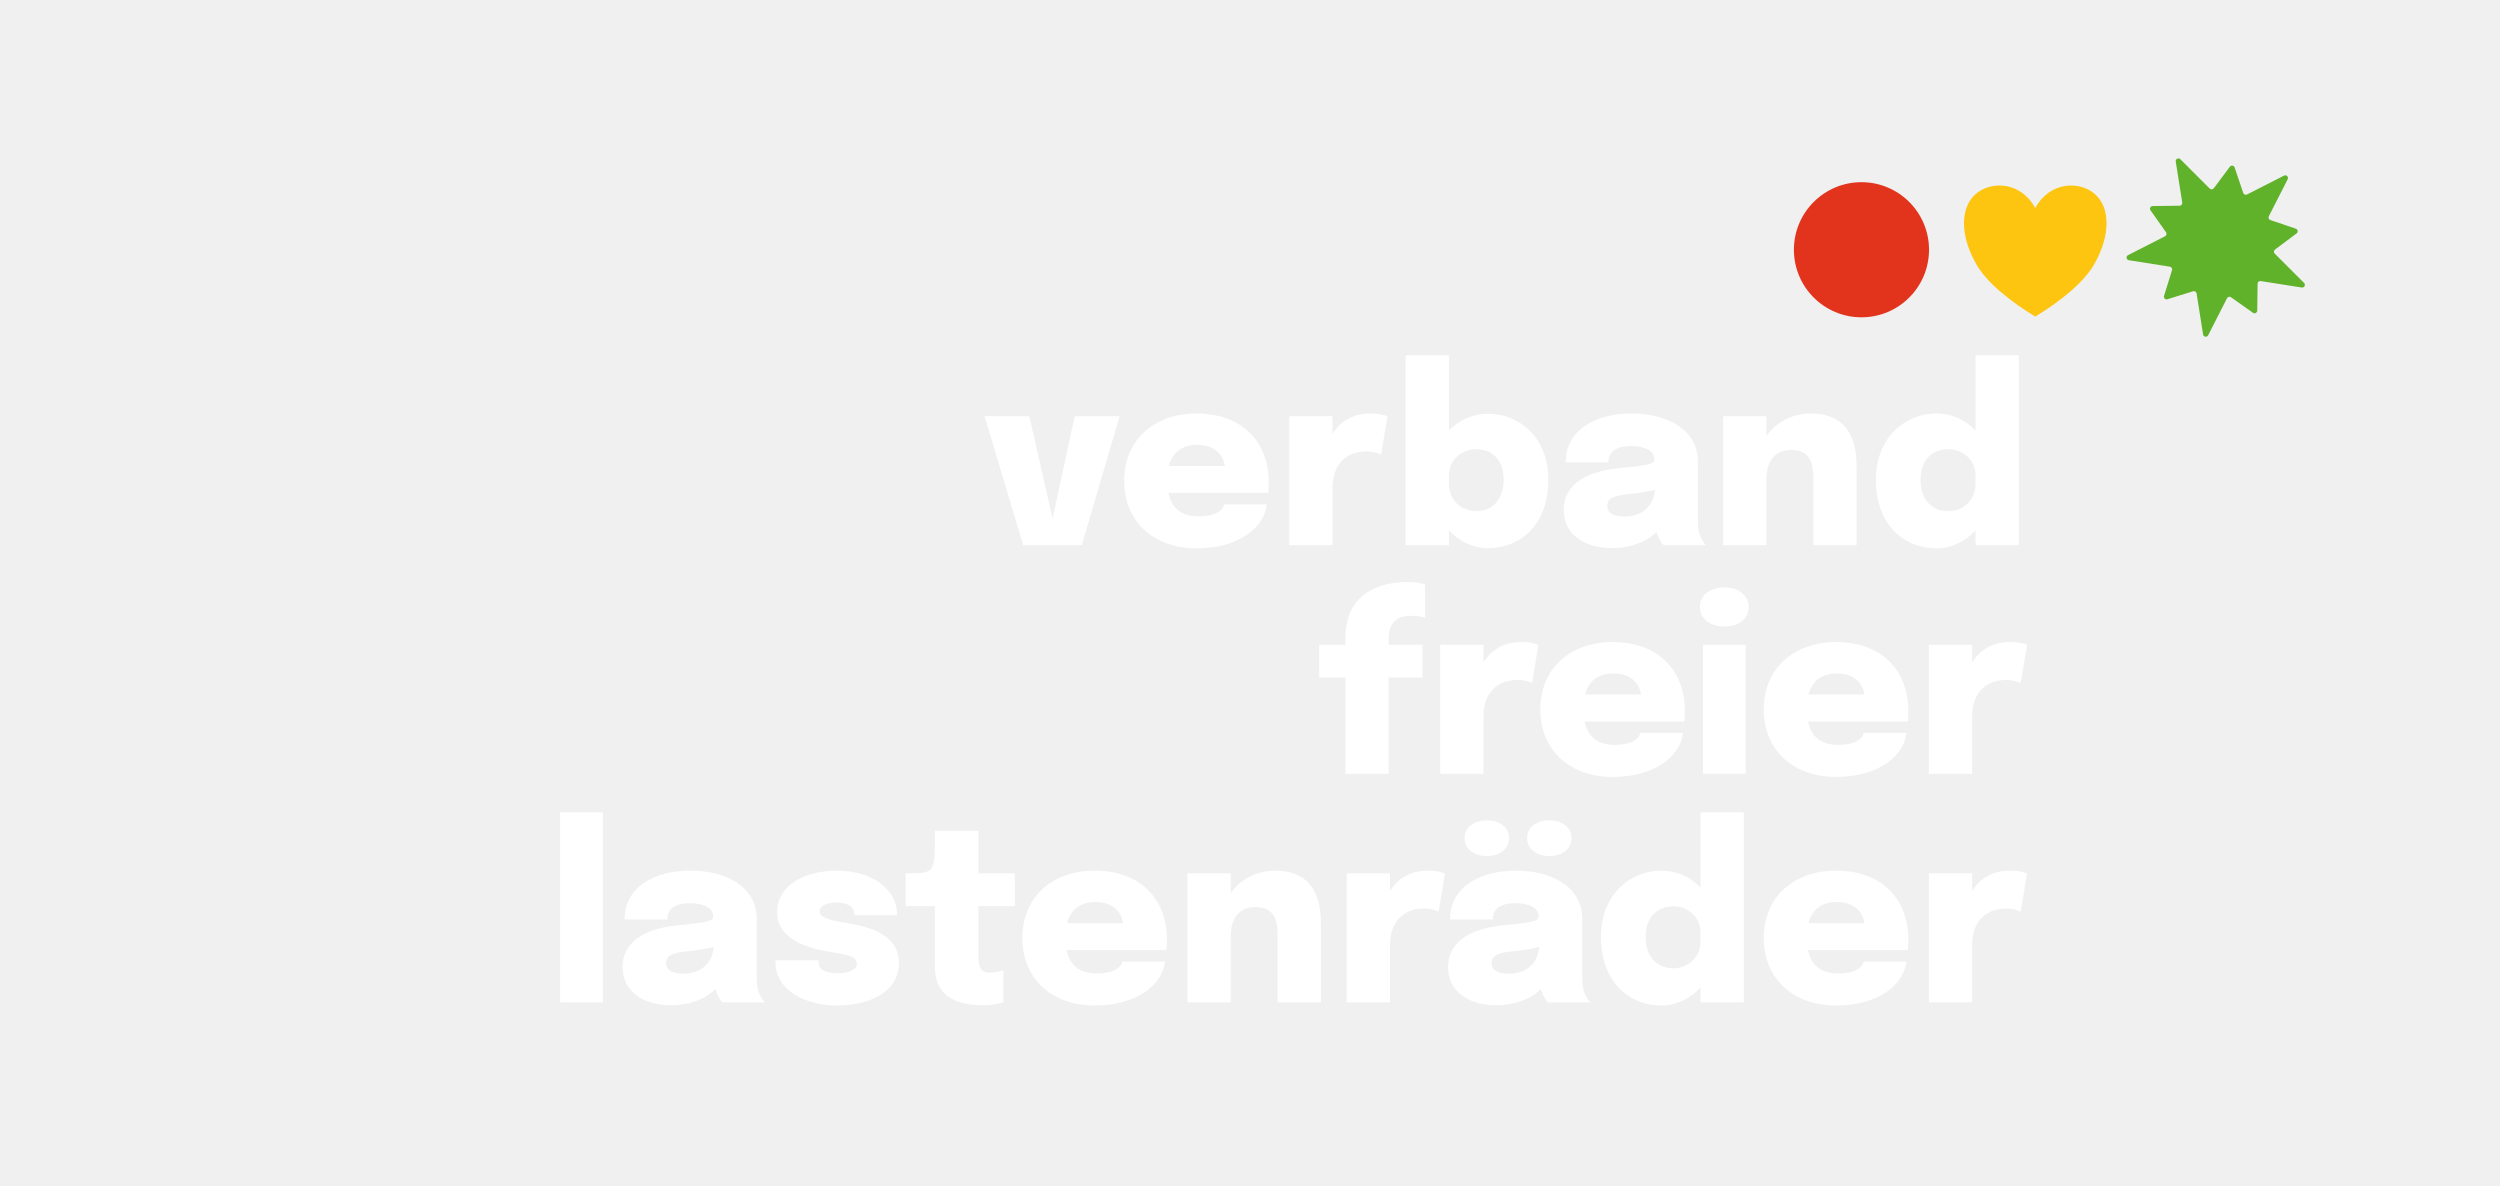
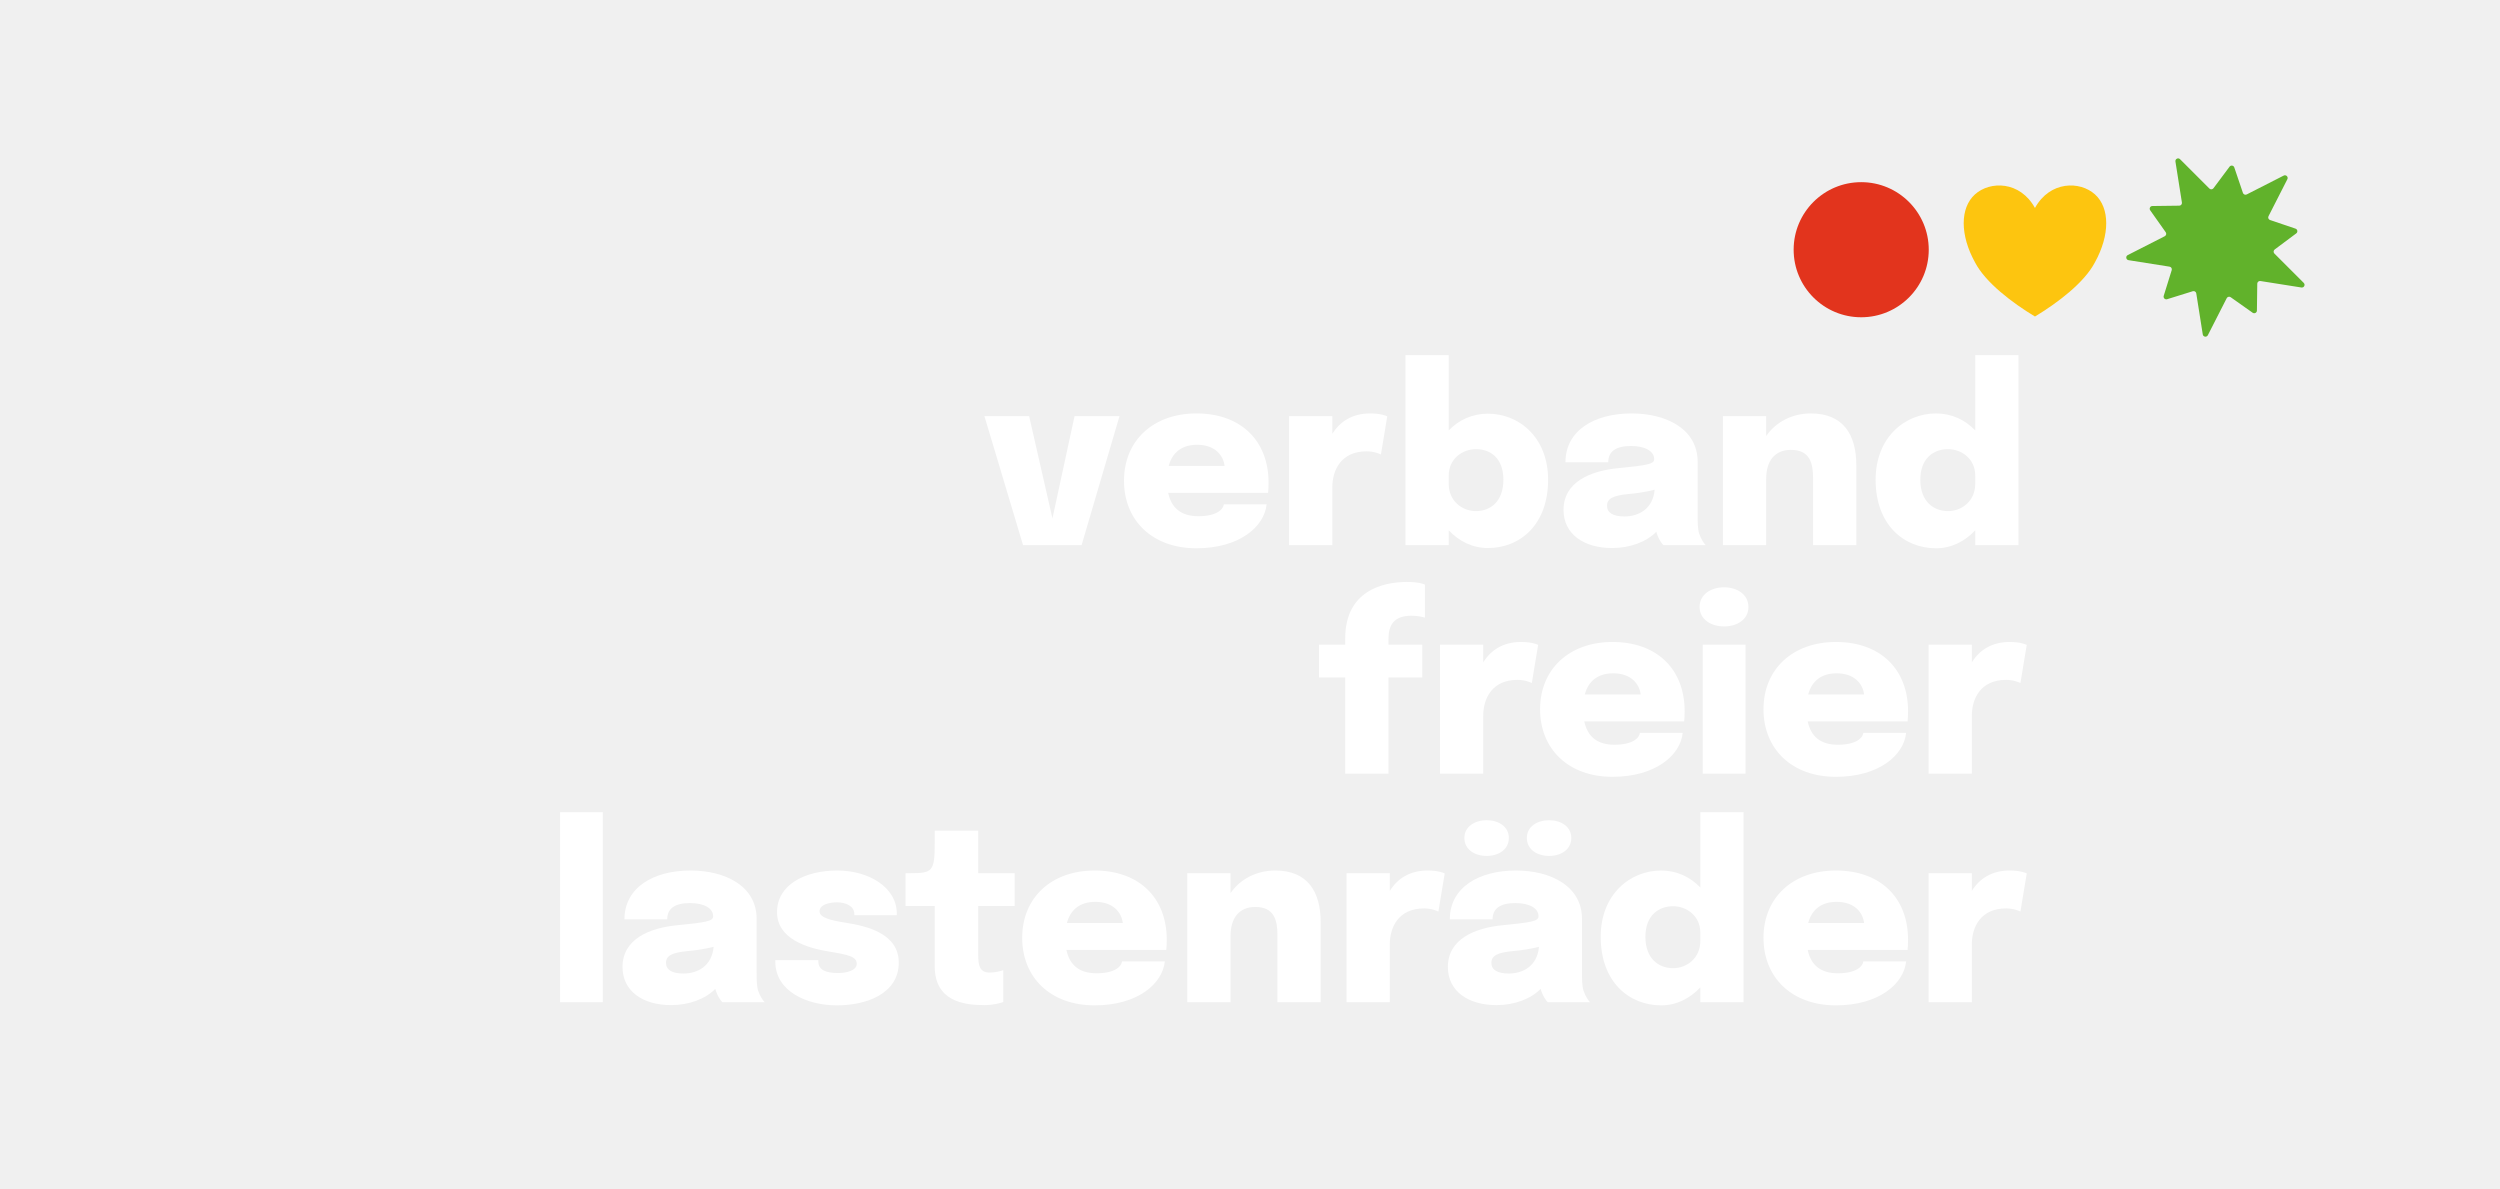
- <svg xmlns="http://www.w3.org/2000/svg" width="100%" height="100%" viewBox="0 0 3462 1642" version="1.1" xml:space="preserve" style="fill-rule:evenodd;clip-rule:evenodd;stroke-linejoin:round;stroke-miterlimit:2;">
-   <rect id="verbandfreierlastenräder---b----negativ" x="0.83" y="0.892" width="3460.33" height="1640.95" style="fill:none;" />
-   <g transform="matrix(6.73787,0,0,6.73787,-3293.54,-3655.58)">
+ <svg xmlns="http://www.w3.org/2000/svg" width="100%" height="100%" viewBox="0 0 831 395" version="1.1" xml:space="preserve" style="fill-rule:evenodd;clip-rule:evenodd;stroke-linejoin:round;stroke-miterlimit:2;">
+   <rect id="verbandfreierlastenräder---b----negativ" x="0.199" y="0.214" width="830.478" height="393.827" style="fill:none;" />
+   <g transform="matrix(1.61709,0,0,1.61709,-790.45,-877.34)">
    <g transform="matrix(49.9432,0,0,49.9432,690.761,654.595)">
      <path d="M0.564,-0.531l-0.185,-0l-0.091,0.421l-0.096,-0.421l-0.184,-0l0.159,0.531l0.241,-0l0.156,-0.531Z" style="fill:#fff;fill-rule:nonzero;" />
    </g>
    <g transform="matrix(49.9432,0,0,49.9432,718.404,654.595)">
      <path d="M0.616,-0.168l-0.176,-0c-0.003,0.022 -0.031,0.049 -0.105,0.049c-0.071,0 -0.111,-0.034 -0.124,-0.096l0.411,0c0.001,-0.008 0.002,-0.024 0.002,-0.042c-0,-0.173 -0.114,-0.285 -0.297,-0.285c-0.177,0 -0.298,0.111 -0.298,0.277c0,0.163 0.116,0.278 0.298,0.278c0.177,-0 0.28,-0.089 0.289,-0.181Zm-0.286,-0.245c0.074,0 0.108,0.044 0.113,0.087l-0.23,-0c0.015,-0.056 0.055,-0.087 0.117,-0.087Z" style="fill:#fff;fill-rule:nonzero;" />
    </g>
    <g transform="matrix(49.9432,0,0,49.9432,750.992,654.595)">
      <path d="M0.056,-0l0.178,-0l0,-0.238c0,-0.071 0.036,-0.148 0.141,-0.148c0.031,0 0.053,0.01 0.059,0.013l0.026,-0.157c-0.006,-0.003 -0.028,-0.012 -0.071,-0.012c-0.071,0 -0.123,0.032 -0.155,0.084l0,-0.073l-0.178,-0l-0,0.531Z" style="fill:#fff;fill-rule:nonzero;" />
    </g>
    <g transform="matrix(49.9432,0,0,49.9432,774.915,654.595)">
      <path d="M0.056,-0l0.178,-0l0,-0.061c0.042,0.045 0.098,0.073 0.161,0.073c0.133,0 0.248,-0.096 0.248,-0.281c0,-0.175 -0.12,-0.272 -0.248,-0.272c-0.063,-0 -0.119,0.025 -0.161,0.069l0,-0.31l-0.178,0l-0,0.782Zm0.29,-0.395c0.06,-0 0.113,0.037 0.113,0.126c0,0.09 -0.054,0.129 -0.113,0.129c-0.056,0 -0.112,-0.041 -0.112,-0.112l0,-0.034c0,-0.07 0.057,-0.109 0.112,-0.109Z" style="fill:#fff;fill-rule:nonzero;" />
    </g>
    <g transform="matrix(49.9432,0,0,49.9432,808.502,654.595)">
      <path d="M0.234,0.012c0.073,-0 0.141,-0.025 0.182,-0.067c0.001,0.004 0.002,0.008 0.004,0.013c0.007,0.02 0.019,0.036 0.025,0.042l0.174,0c-0.006,-0.006 -0.019,-0.024 -0.027,-0.048c-0.006,-0.021 -0.006,-0.048 -0.006,-0.077l-0,-0.218c-0,-0.135 -0.129,-0.199 -0.272,-0.199c-0.153,0 -0.272,0.07 -0.272,0.201l0.176,0c0,-0.045 0.032,-0.067 0.094,-0.067c0.059,-0 0.095,0.022 0.095,0.054l-0,0.001c-0,0.02 -0.034,0.025 -0.146,0.036c-0.116,0.011 -0.227,0.057 -0.227,0.172c0,0.1 0.084,0.157 0.2,0.157Zm0.051,-0.13c-0.047,-0 -0.072,-0.015 -0.072,-0.044c0,-0.031 0.028,-0.042 0.085,-0.048c0.036,-0.003 0.076,-0.009 0.111,-0.018c-0.007,0.08 -0.067,0.11 -0.124,0.11Z" style="fill:#fff;fill-rule:nonzero;" />
    </g>
    <g transform="matrix(49.9432,0,0,49.9432,840.166,654.595)">
      <path d="M0.056,-0l0.178,-0l-0,-0.272c-0,-0.073 0.034,-0.12 0.102,-0.12c0.078,-0 0.091,0.055 0.091,0.115l0,0.277l0.178,-0l0,-0.329c0,-0.126 -0.054,-0.213 -0.187,-0.213c-0.077,0 -0.144,0.035 -0.184,0.093l-0,-0.082l-0.178,-0l-0,0.531Z" style="fill:#fff;fill-rule:nonzero;" />
    </g>
    <g transform="matrix(49.9432,0,0,49.9432,872.903,654.595)">
      <path d="M0.278,0.013c0.063,-0 0.119,-0.029 0.161,-0.074l-0,0.061l0.178,-0l0,-0.782l-0.178,0l-0,0.31c-0.042,-0.044 -0.098,-0.07 -0.161,-0.07c-0.128,0 -0.249,0.098 -0.249,0.273c0,0.185 0.116,0.282 0.249,0.282Zm0.049,-0.153c-0.059,0 -0.114,-0.039 -0.114,-0.129c0,-0.089 0.055,-0.126 0.114,-0.126c0.055,-0 0.112,0.039 0.112,0.109l-0,0.034c-0,0.071 -0.056,0.112 -0.112,0.112Z" style="fill:#fff;fill-rule:nonzero;" />
    </g>
    <g transform="matrix(49.9432,0,0,49.9432,759.383,701.572)">
      <path d="M0.119,-0l0.178,-0l0,-0.396l0.139,-0l-0,-0.135l-0.139,-0l0,-0.022c0,-0.059 0.022,-0.097 0.095,-0.097c0.024,0 0.047,0.005 0.055,0.008l0,-0.136c-0.008,-0.004 -0.028,-0.011 -0.075,-0.011c-0.099,0 -0.253,0.037 -0.253,0.232l0,0.026l-0.108,-0l-0,0.135l0.108,-0l0,0.396Z" style="fill:#fff;fill-rule:nonzero;" />
    </g>
    <g transform="matrix(49.9432,0,0,49.9432,782.007,701.572)">
      <path d="M0.056,-0l0.178,-0l0,-0.238c0,-0.071 0.036,-0.148 0.141,-0.148c0.031,0 0.053,0.01 0.059,0.013l0.026,-0.157c-0.006,-0.003 -0.028,-0.012 -0.071,-0.012c-0.071,0 -0.123,0.032 -0.155,0.084l0,-0.073l-0.178,-0l-0,0.531Z" style="fill:#fff;fill-rule:nonzero;" />
    </g>
    <g transform="matrix(49.9432,0,0,49.9432,803.932,701.572)">
      <path d="M0.616,-0.168l-0.176,-0c-0.003,0.022 -0.031,0.049 -0.105,0.049c-0.071,0 -0.111,-0.034 -0.124,-0.096l0.411,0c0.001,-0.008 0.002,-0.024 0.002,-0.042c-0,-0.173 -0.114,-0.285 -0.297,-0.285c-0.177,0 -0.298,0.111 -0.298,0.277c0,0.163 0.116,0.278 0.298,0.278c0.177,-0 0.28,-0.089 0.289,-0.181Zm-0.286,-0.245c0.074,0 0.108,0.044 0.113,0.087l-0.23,-0c0.015,-0.056 0.055,-0.087 0.117,-0.087Z" style="fill:#fff;fill-rule:nonzero;" />
    </g>
    <g transform="matrix(49.9432,0,0,49.9432,836.52,701.572)">
      <path d="M0.134,-0.606c0.053,0 0.1,-0.028 0.1,-0.08c0,-0.052 -0.047,-0.081 -0.1,-0.081c-0.054,0 -0.101,0.029 -0.101,0.081c0,0.051 0.047,0.08 0.101,0.08Zm-0.088,0.606l0.176,-0l0,-0.531l-0.176,-0l-0,0.531Z" style="fill:#fff;fill-rule:nonzero;" />
    </g>
    <g transform="matrix(49.9432,0,0,49.9432,849.855,701.572)">
      <path d="M0.616,-0.168l-0.176,-0c-0.003,0.022 -0.031,0.049 -0.105,0.049c-0.071,0 -0.111,-0.034 -0.124,-0.096l0.411,0c0.001,-0.008 0.002,-0.024 0.002,-0.042c-0,-0.173 -0.114,-0.285 -0.297,-0.285c-0.177,0 -0.298,0.111 -0.298,0.277c0,0.163 0.116,0.278 0.298,0.278c0.177,-0 0.28,-0.089 0.289,-0.181Zm-0.286,-0.245c0.074,0 0.108,0.044 0.113,0.087l-0.23,-0c0.015,-0.056 0.055,-0.087 0.117,-0.087Z" style="fill:#fff;fill-rule:nonzero;" />
    </g>
    <g transform="matrix(49.9432,0,0,49.9432,882.443,701.572)">
      <path d="M0.056,-0l0.178,-0l0,-0.238c0,-0.071 0.036,-0.148 0.141,-0.148c0.031,0 0.053,0.01 0.059,0.013l0.026,-0.157c-0.006,-0.003 -0.028,-0.012 -0.071,-0.012c-0.071,0 -0.123,0.032 -0.155,0.084l0,-0.073l-0.178,-0l-0,0.531Z" style="fill:#fff;fill-rule:nonzero;" />
    </g>
    <g transform="matrix(49.9432,0,0,49.9432,600.788,748.549)">
      <rect x="0.063" y="-0.782" width="0.176" height="0.782" style="fill:#fff;fill-rule:nonzero;" />
    </g>
    <g transform="matrix(49.9432,0,0,49.9432,615.072,748.549)">
      <path d="M0.234,0.012c0.073,-0 0.141,-0.025 0.182,-0.067c0.001,0.004 0.002,0.008 0.004,0.013c0.007,0.02 0.019,0.036 0.025,0.042l0.174,0c-0.006,-0.006 -0.019,-0.024 -0.027,-0.048c-0.006,-0.021 -0.006,-0.048 -0.006,-0.077l-0,-0.218c-0,-0.135 -0.129,-0.199 -0.272,-0.199c-0.153,0 -0.272,0.07 -0.272,0.201l0.176,0c0,-0.045 0.032,-0.067 0.094,-0.067c0.059,-0 0.095,0.022 0.095,0.054l-0,0.001c-0,0.02 -0.034,0.025 -0.146,0.036c-0.116,0.011 -0.227,0.057 -0.227,0.172c0,0.1 0.084,0.157 0.2,0.157Zm0.051,-0.13c-0.047,-0 -0.072,-0.015 -0.072,-0.044c0,-0.031 0.028,-0.042 0.085,-0.048c0.036,-0.003 0.076,-0.009 0.111,-0.018c-0.007,0.08 -0.067,0.11 -0.124,0.11Z" style="fill:#fff;fill-rule:nonzero;" />
    </g>
    <g transform="matrix(49.9432,0,0,49.9432,646.736,748.549)">
      <path d="M0.282,0.013c0.122,-0 0.255,-0.048 0.255,-0.176c-0,-0.121 -0.135,-0.151 -0.218,-0.164c-0.063,-0.01 -0.108,-0.021 -0.108,-0.047c-0,-0.029 0.043,-0.037 0.072,-0.037c0.034,-0 0.071,0.014 0.071,0.048l0,0.005l0.175,0l0,-0.006c0,-0.11 -0.117,-0.178 -0.245,-0.178c-0.134,0 -0.248,0.059 -0.248,0.171c0,0.11 0.122,0.148 0.216,0.163c0.08,0.013 0.112,0.021 0.112,0.05c0,0.028 -0.043,0.038 -0.077,0.038c-0.05,0 -0.081,-0.013 -0.081,-0.047l0,-0.006l-0.177,0l0,0.007c0,0.12 0.128,0.179 0.253,0.179Z" style="fill:#fff;fill-rule:nonzero;" />
    </g>
    <g transform="matrix(49.9432,0,0,49.9432,674.404,748.549)">
      <path d="M0.334,0.012c0.036,0 0.064,-0.007 0.079,-0.013l-0,-0.131c-0.01,0.004 -0.033,0.01 -0.056,0.01c-0.042,-0 -0.047,-0.031 -0.047,-0.074l0,-0.2l0.15,-0l0,-0.135l-0.15,-0l0,-0.175l-0.179,0l0,0.049c0,0.12 -0.009,0.126 -0.102,0.126l-0.018,-0l-0,0.135l0.12,-0l0,0.248c0,0.142 0.116,0.16 0.203,0.16Z" style="fill:#fff;fill-rule:nonzero;" />
    </g>
    <g transform="matrix(49.9432,0,0,49.9432,697.478,748.549)">
      <path d="M0.616,-0.168l-0.176,-0c-0.003,0.022 -0.031,0.049 -0.105,0.049c-0.071,0 -0.111,-0.034 -0.124,-0.096l0.411,0c0.001,-0.008 0.002,-0.024 0.002,-0.042c-0,-0.173 -0.114,-0.285 -0.297,-0.285c-0.177,0 -0.298,0.111 -0.298,0.277c0,0.163 0.116,0.278 0.298,0.278c0.177,-0 0.28,-0.089 0.289,-0.181Zm-0.286,-0.245c0.074,0 0.108,0.044 0.113,0.087l-0.23,-0c0.015,-0.056 0.055,-0.087 0.117,-0.087Z" style="fill:#fff;fill-rule:nonzero;" />
    </g>
    <g transform="matrix(49.9432,0,0,49.9432,730.066,748.549)">
      <path d="M0.056,-0l0.178,-0l-0,-0.272c-0,-0.073 0.034,-0.12 0.102,-0.12c0.078,-0 0.091,0.055 0.091,0.115l0,0.277l0.178,-0l0,-0.329c0,-0.126 -0.054,-0.213 -0.187,-0.213c-0.077,0 -0.144,0.035 -0.184,0.093l-0,-0.082l-0.178,-0l-0,0.531Z" style="fill:#fff;fill-rule:nonzero;" />
    </g>
    <g transform="matrix(49.9432,0,0,49.9432,762.804,748.549)">
      <path d="M0.056,-0l0.178,-0l0,-0.238c0,-0.071 0.036,-0.148 0.141,-0.148c0.031,0 0.053,0.01 0.059,0.013l0.026,-0.157c-0.006,-0.003 -0.028,-0.012 -0.071,-0.012c-0.071,0 -0.123,0.032 -0.155,0.084l0,-0.073l-0.178,-0l-0,0.531Z" style="fill:#fff;fill-rule:nonzero;" />
    </g>
    <g transform="matrix(49.9432,0,0,49.9432,784.729,748.549)">
      <path d="M0.194,-0.602c0.048,0 0.091,-0.026 0.091,-0.074c0,-0.047 -0.043,-0.073 -0.091,-0.073c-0.049,-0 -0.092,0.026 -0.092,0.073c0,0.048 0.043,0.074 0.092,0.074Zm0.257,0c0.048,0 0.091,-0.026 0.091,-0.074c0,-0.047 -0.043,-0.073 -0.091,-0.073c-0.049,-0 -0.092,0.026 -0.092,0.073c0,0.048 0.043,0.074 0.092,0.074Zm-0.217,0.614c0.073,-0 0.141,-0.025 0.182,-0.067c0.001,0.004 0.002,0.008 0.004,0.013c0.007,0.02 0.019,0.036 0.025,0.042l0.174,-0c-0.006,-0.006 -0.019,-0.024 -0.027,-0.048c-0.006,-0.021 -0.006,-0.048 -0.006,-0.077l-0,-0.218c-0,-0.135 -0.129,-0.199 -0.272,-0.199c-0.153,0 -0.272,0.07 -0.272,0.201l0.176,0c0,-0.045 0.032,-0.067 0.094,-0.067c0.059,-0 0.095,0.022 0.095,0.054l-0,0.001c-0,0.02 -0.034,0.025 -0.146,0.036c-0.116,0.011 -0.227,0.057 -0.227,0.172c0,0.1 0.084,0.157 0.2,0.157Zm0.051,-0.13c-0.047,-0 -0.072,-0.015 -0.072,-0.044c0,-0.031 0.028,-0.042 0.085,-0.048c0.036,-0.003 0.076,-0.009 0.111,-0.018c-0.007,0.08 -0.067,0.11 -0.124,0.11Z" style="fill:#fff;fill-rule:nonzero;" />
    </g>
    <g transform="matrix(49.9432,0,0,49.9432,816.393,748.549)">
      <path d="M0.278,0.013c0.063,-0 0.119,-0.029 0.161,-0.074l-0,0.061l0.178,-0l0,-0.782l-0.178,0l-0,0.31c-0.042,-0.044 -0.098,-0.07 -0.161,-0.07c-0.128,0 -0.249,0.098 -0.249,0.273c0,0.185 0.116,0.282 0.249,0.282Zm0.049,-0.153c-0.059,0 -0.114,-0.039 -0.114,-0.129c0,-0.089 0.055,-0.126 0.114,-0.126c0.055,-0 0.112,0.039 0.112,0.109l-0,0.034c-0,0.071 -0.056,0.112 -0.112,0.112Z" style="fill:#fff;fill-rule:nonzero;" />
    </g>
    <g transform="matrix(49.9432,0,0,49.9432,849.855,748.549)">
      <path d="M0.616,-0.168l-0.176,-0c-0.003,0.022 -0.031,0.049 -0.105,0.049c-0.071,0 -0.111,-0.034 -0.124,-0.096l0.411,0c0.001,-0.008 0.002,-0.024 0.002,-0.042c-0,-0.173 -0.114,-0.285 -0.297,-0.285c-0.177,0 -0.298,0.111 -0.298,0.277c0,0.163 0.116,0.278 0.298,0.278c0.177,-0 0.28,-0.089 0.289,-0.181Zm-0.286,-0.245c0.074,0 0.108,0.044 0.113,0.087l-0.23,-0c0.015,-0.056 0.055,-0.087 0.117,-0.087Z" style="fill:#fff;fill-rule:nonzero;" />
    </g>
    <g transform="matrix(49.9432,0,0,49.9432,882.443,748.549)">
      <path d="M0.056,-0l0.178,-0l0,-0.238c0,-0.071 0.036,-0.148 0.141,-0.148c0.031,0 0.053,0.01 0.059,0.013l0.026,-0.157c-0.006,-0.003 -0.028,-0.012 -0.071,-0.012c-0.071,0 -0.123,0.032 -0.155,0.084l0,-0.073l-0.178,-0l-0,0.531Z" style="fill:#fff;fill-rule:nonzero;" />
    </g>
  </g>
  <g>
-     <path d="M2671.31,345.852c-0,-51.672 -41.889,-93.561 -93.561,-93.561c-51.668,0 -93.557,41.889 -93.557,93.561c0,51.671 41.889,93.561 93.557,93.561c51.672,-0 93.561,-41.89 93.561,-93.561" style="fill:#e2341d;" />
-     <path d="M2818.42,288.024c20.777,-37.594 62.333,-37.594 83.11,-18.797c20.779,18.797 20.779,56.39 0,93.984c-14.544,28.195 -51.944,56.39 -83.11,75.187c-31.167,-18.797 -68.567,-46.992 -83.111,-75.187c-20.778,-37.594 -20.778,-75.187 -0,-93.984c20.778,-18.797 62.333,-18.797 83.111,18.797Z" style="fill:#fdc50f;" />
-     <path d="M3167.99,248.22l-26.125,51.249c-1.037,2.038 -0.028,4.518 2.136,5.253l35.286,11.953c2.857,0.968 3.457,4.75 1.037,6.556l-29.874,22.3c-1.834,1.363 -2.024,4.038 -0.41,5.653l40.655,40.655c2.569,2.568 0.349,6.919 -3.233,6.351l-56.81,-8.975c-2.256,-0.358 -4.303,1.368 -4.336,3.652l-0.488,37.273c-0.038,3.015 -3.448,4.75 -5.914,3.01l-30.419,-21.509c-1.861,-1.321 -4.467,-0.679 -5.504,1.358l-26.125,51.254c-1.652,3.234 -6.477,2.466 -7.044,-1.121l-8.975,-56.791c-0.359,-2.256 -2.634,-3.675 -4.816,-2.996l-35.588,11.074c-2.885,0.898 -5.593,-1.81 -4.695,-4.695l11.074,-35.584c0.679,-2.182 -0.736,-4.462 -2.992,-4.815l-56.795,-8.98c-3.588,-0.563 -4.355,-5.392 -1.122,-7.039l51.259,-26.13c2.033,-1.037 2.675,-3.638 1.354,-5.504l-21.505,-30.419c-1.745,-2.466 -0.009,-5.877 3.01,-5.914l37.273,-0.488c2.28,-0.028 4.006,-2.08 3.652,-4.337l-8.979,-56.804c-0.568,-3.587 3.787,-5.802 6.351,-3.234l40.655,40.651c1.619,1.619 4.29,1.423 5.657,-0.405l22.296,-29.88c1.81,-2.419 5.588,-1.819 6.556,1.042l11.952,35.282c0.736,2.163 3.22,3.173 5.258,2.135l51.245,-26.12c3.238,-1.651 6.69,1.805 5.043,5.039" style="fill:#61b22b;" />
+     <path d="M641.115,83.004c-0,-12.401 -10.054,-22.454 -22.455,-22.454c-12.4,-0 -22.453,10.053 -22.453,22.454c-0,12.402 10.053,22.455 22.453,22.455c12.401,0 22.455,-10.053 22.455,-22.455" style="fill:#e2341d;" />
+     <path d="M676.42,69.126c4.987,-9.023 14.96,-9.023 19.947,-4.512c4.987,4.512 4.987,13.534 0,22.557c-3.491,6.766 -12.467,13.533 -19.947,18.044c-7.48,-4.511 -16.455,-11.278 -19.946,-18.044c-4.987,-9.023 -4.987,-18.045 -0,-22.557c4.987,-4.511 14.96,-4.511 19.946,4.512Z" style="fill:#fdc50f;" />
+     <path d="M760.318,59.573l-6.27,12.3c-0.249,0.489 -0.007,1.084 0.512,1.26l8.469,2.869c0.685,0.232 0.83,1.14 0.249,1.573l-7.17,5.352c-0.44,0.328 -0.486,0.97 -0.098,1.357l9.757,9.757c0.616,0.617 0.084,1.661 -0.776,1.525l-13.634,-2.154c-0.542,-0.086 -1.033,0.328 -1.041,0.876l-0.117,8.946c-0.009,0.723 -0.828,1.14 -1.42,0.722l-7.3,-5.162c-0.447,-0.317 -1.072,-0.163 -1.321,0.326l-6.27,12.301c-0.397,0.776 -1.555,0.592 -1.691,-0.269l-2.154,-13.63c-0.086,-0.542 -0.632,-0.882 -1.156,-0.719l-8.541,2.657c-0.692,0.216 -1.342,-0.434 -1.126,-1.126l2.657,-8.54c0.163,-0.524 -0.176,-1.071 -0.718,-1.156l-13.631,-2.155c-0.861,-0.135 -1.045,-1.294 -0.269,-1.69l12.302,-6.271c0.488,-0.249 0.642,-0.873 0.325,-1.321l-5.161,-7.3c-0.419,-0.592 -0.002,-1.411 0.723,-1.42l8.945,-0.117c0.547,-0.007 0.961,-0.499 0.877,-1.041l-2.156,-13.633c-0.136,-0.861 0.909,-1.392 1.525,-0.776l9.757,9.756c0.388,0.389 1.029,0.342 1.358,-0.097l5.351,-7.171c0.434,-0.581 1.341,-0.436 1.573,0.25l2.869,8.468c0.176,0.519 0.772,0.761 1.261,0.512l12.299,-6.269c0.777,-0.396 1.606,0.434 1.211,1.21" style="fill:#61b22b;" />
  </g>
</svg>
